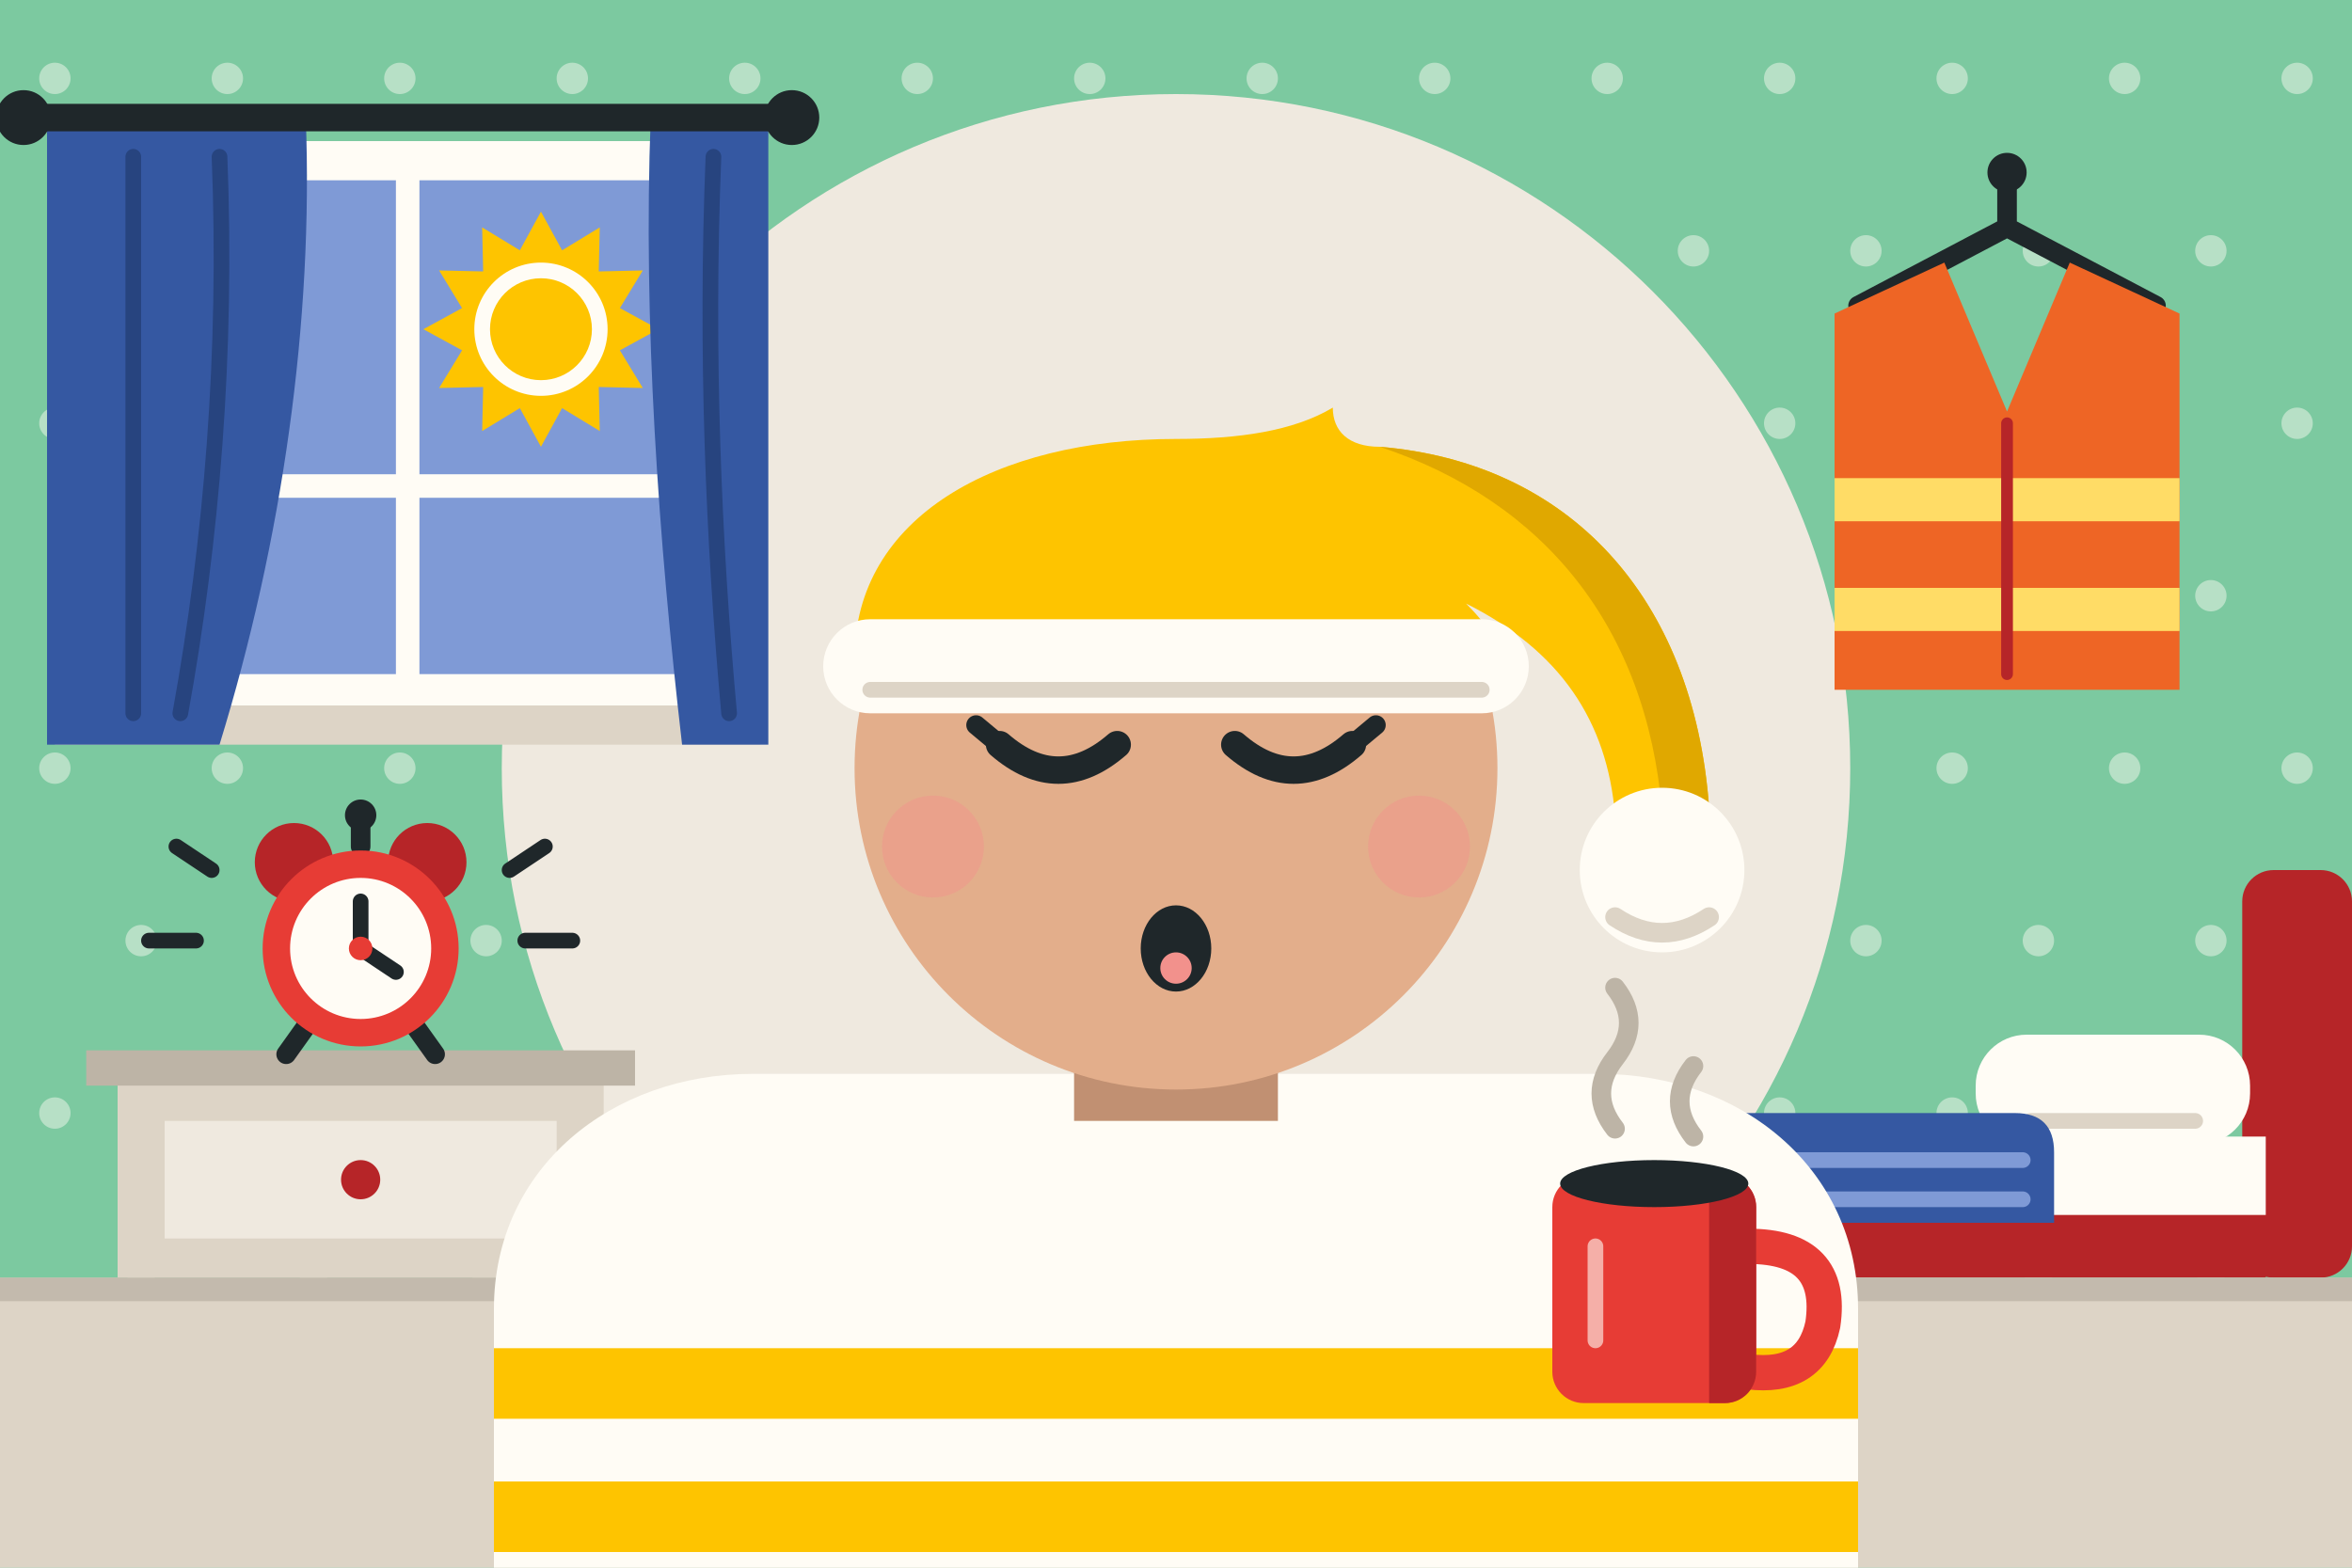
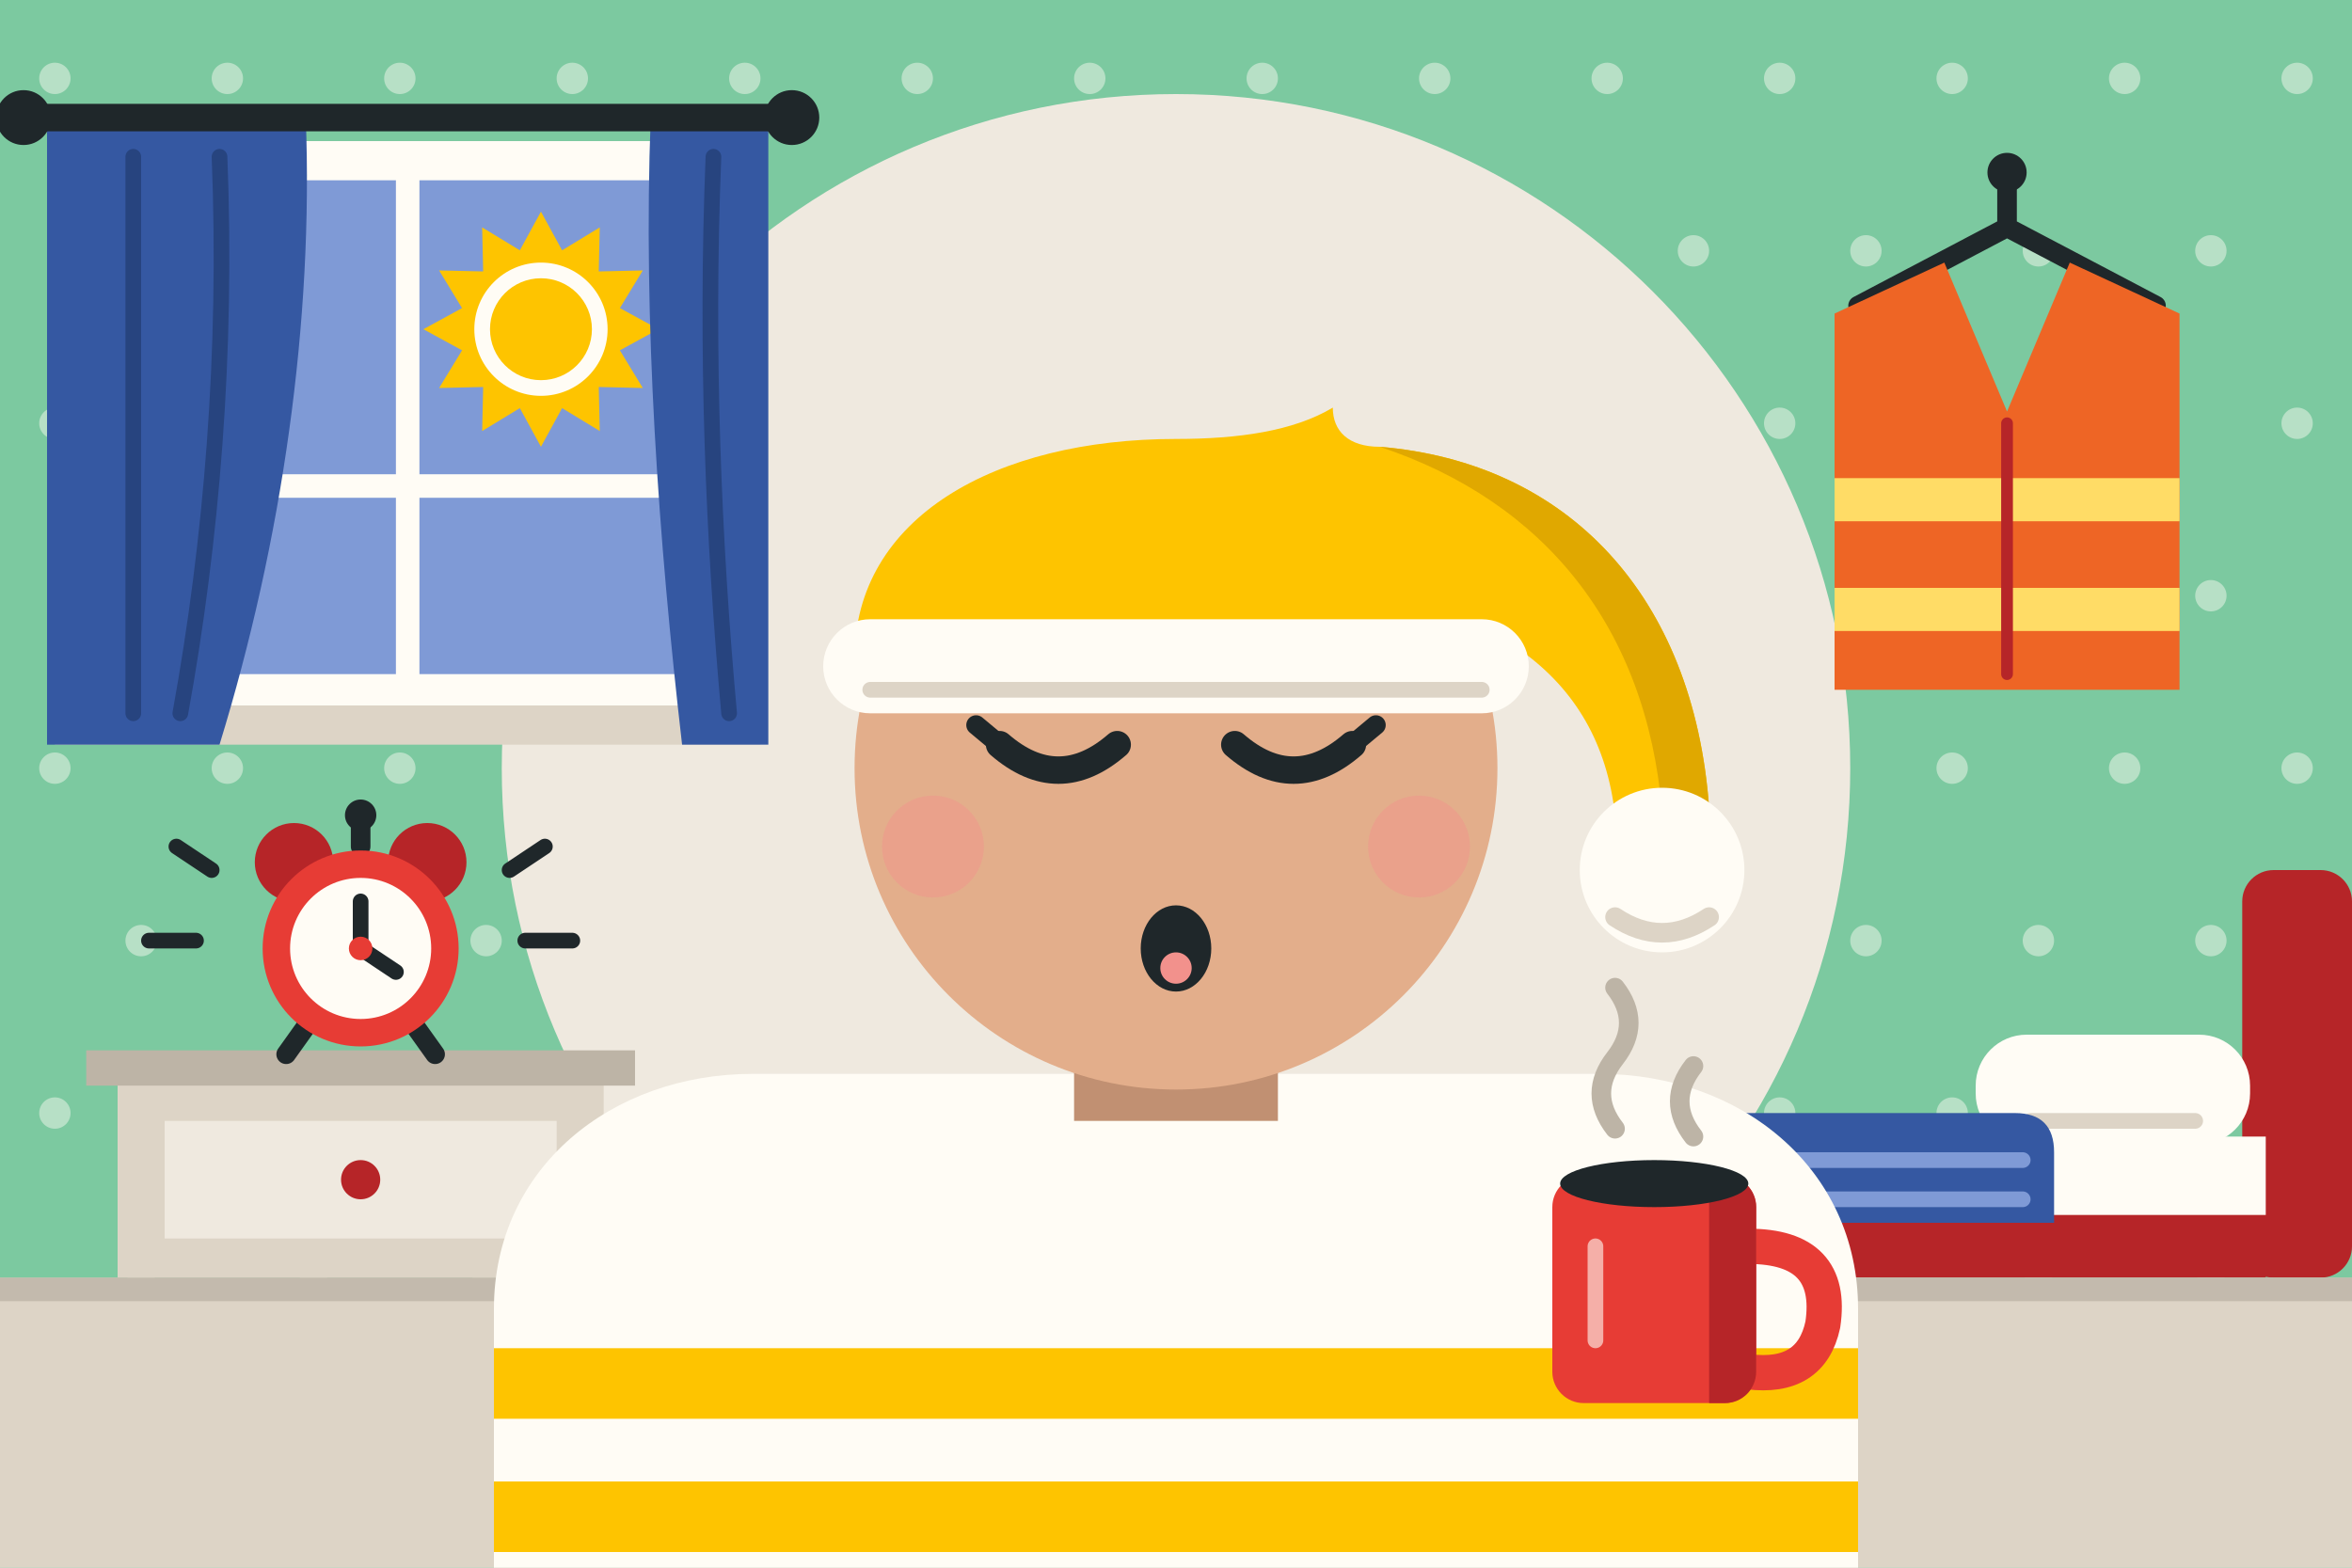
<svg xmlns="http://www.w3.org/2000/svg" viewBox="0 0 600 400">
  <rect x="0" y="0" width="600" height="400" fill="#7cc9a0" />
-   <circle cx="14" cy="20" r="4" fill="#fffcf5" opacity="0.45" />
-   <circle cx="58" cy="20" r="4" fill="#fffcf5" opacity="0.45" />
-   <circle cx="102" cy="20" r="4" fill="#fffcf5" opacity="0.45" />
-   <circle cx="146" cy="20" r="4" fill="#fffcf5" opacity="0.45" />
-   <circle cx="190" cy="20" r="4" fill="#fffcf5" opacity="0.45" />
-   <circle cx="234" cy="20" r="4" fill="#fffcf5" opacity="0.45" />
-   <circle cx="278" cy="20" r="4" fill="#fffcf5" opacity="0.45" />
-   <circle cx="322" cy="20" r="4" fill="#fffcf5" opacity="0.45" />
-   <circle cx="366" cy="20" r="4" fill="#fffcf5" opacity="0.45" />
-   <circle cx="410" cy="20" r="4" fill="#fffcf5" opacity="0.45" />
-   <circle cx="454" cy="20" r="4" fill="#fffcf5" opacity="0.45" />
-   <circle cx="498" cy="20" r="4" fill="#fffcf5" opacity="0.45" />
-   <circle cx="542" cy="20" r="4" fill="#fffcf5" opacity="0.45" />
-   <circle cx="586" cy="20" r="4" fill="#fffcf5" opacity="0.45" />
-   <circle cx="36" cy="64" r="4" fill="#fffcf5" opacity="0.45" />
-   <circle cx="80" cy="64" r="4" fill="#fffcf5" opacity="0.45" />
-   <circle cx="124" cy="64" r="4" fill="#fffcf5" opacity="0.45" />
-   <circle cx="168" cy="64" r="4" fill="#fffcf5" opacity="0.45" />
-   <circle cx="212" cy="64" r="4" fill="#fffcf5" opacity="0.45" />
-   <circle cx="256" cy="64" r="4" fill="#fffcf5" opacity="0.45" />
-   <circle cx="300" cy="64" r="4" fill="#fffcf5" opacity="0.45" />
-   <circle cx="344" cy="64" r="4" fill="#fffcf5" opacity="0.45" />
-   <circle cx="388" cy="64" r="4" fill="#fffcf5" opacity="0.45" />
-   <circle cx="432" cy="64" r="4" fill="#fffcf5" opacity="0.45" />
-   <circle cx="476" cy="64" r="4" fill="#fffcf5" opacity="0.45" />
-   <circle cx="520" cy="64" r="4" fill="#fffcf5" opacity="0.45" />
-   <circle cx="564" cy="64" r="4" fill="#fffcf5" opacity="0.45" />
-   <circle cx="608" cy="64" r="4" fill="#fffcf5" opacity="0.45" />
-   <circle cx="14" cy="108" r="4" fill="#fffcf5" opacity="0.45" />
-   <circle cx="58" cy="108" r="4" fill="#fffcf5" opacity="0.45" />
-   <circle cx="102" cy="108" r="4" fill="#fffcf5" opacity="0.45" />
-   <circle cx="146" cy="108" r="4" fill="#fffcf5" opacity="0.45" />
-   <circle cx="190" cy="108" r="4" fill="#fffcf5" opacity="0.45" />
-   <circle cx="234" cy="108" r="4" fill="#fffcf5" opacity="0.45" />
-   <circle cx="278" cy="108" r="4" fill="#fffcf5" opacity="0.45" />
-   <circle cx="322" cy="108" r="4" fill="#fffcf5" opacity="0.45" />
-   <circle cx="366" cy="108" r="4" fill="#fffcf5" opacity="0.45" />
-   <circle cx="410" cy="108" r="4" fill="#fffcf5" opacity="0.45" />
-   <circle cx="454" cy="108" r="4" fill="#fffcf5" opacity="0.45" />
-   <circle cx="498" cy="108" r="4" fill="#fffcf5" opacity="0.45" />
-   <circle cx="542" cy="108" r="4" fill="#fffcf5" opacity="0.45" />
-   <circle cx="586" cy="108" r="4" fill="#fffcf5" opacity="0.45" />
-   <circle cx="36" cy="152" r="4" fill="#fffcf5" opacity="0.45" />
-   <circle cx="80" cy="152" r="4" fill="#fffcf5" opacity="0.45" />
-   <circle cx="124" cy="152" r="4" fill="#fffcf5" opacity="0.45" />
-   <circle cx="168" cy="152" r="4" fill="#fffcf5" opacity="0.45" />
-   <circle cx="212" cy="152" r="4" fill="#fffcf5" opacity="0.45" />
-   <circle cx="256" cy="152" r="4" fill="#fffcf5" opacity="0.45" />
-   <circle cx="300" cy="152" r="4" fill="#fffcf5" opacity="0.45" />
-   <circle cx="344" cy="152" r="4" fill="#fffcf5" opacity="0.45" />
-   <circle cx="388" cy="152" r="4" fill="#fffcf5" opacity="0.45" />
-   <circle cx="432" cy="152" r="4" fill="#fffcf5" opacity="0.45" />
-   <circle cx="476" cy="152" r="4" fill="#fffcf5" opacity="0.45" />
-   <circle cx="520" cy="152" r="4" fill="#fffcf5" opacity="0.45" />
-   <circle cx="564" cy="152" r="4" fill="#fffcf5" opacity="0.45" />
-   <circle cx="608" cy="152" r="4" fill="#fffcf5" opacity="0.45" />
-   <circle cx="14" cy="196" r="4" fill="#fffcf5" opacity="0.45" />
-   <circle cx="58" cy="196" r="4" fill="#fffcf5" opacity="0.45" />
-   <circle cx="102" cy="196" r="4" fill="#fffcf5" opacity="0.45" />
-   <circle cx="146" cy="196" r="4" fill="#fffcf5" opacity="0.45" />
-   <circle cx="190" cy="196" r="4" fill="#fffcf5" opacity="0.45" />
-   <circle cx="234" cy="196" r="4" fill="#fffcf5" opacity="0.45" />
-   <circle cx="278" cy="196" r="4" fill="#fffcf5" opacity="0.45" />
-   <circle cx="322" cy="196" r="4" fill="#fffcf5" opacity="0.45" />
-   <circle cx="366" cy="196" r="4" fill="#fffcf5" opacity="0.45" />
-   <circle cx="410" cy="196" r="4" fill="#fffcf5" opacity="0.45" />
-   <circle cx="454" cy="196" r="4" fill="#fffcf5" opacity="0.45" />
-   <circle cx="498" cy="196" r="4" fill="#fffcf5" opacity="0.45" />
-   <circle cx="542" cy="196" r="4" fill="#fffcf5" opacity="0.45" />
-   <circle cx="586" cy="196" r="4" fill="#fffcf5" opacity="0.45" />
-   <circle cx="36" cy="240" r="4" fill="#fffcf5" opacity="0.45" />
-   <circle cx="80" cy="240" r="4" fill="#fffcf5" opacity="0.45" />
-   <circle cx="124" cy="240" r="4" fill="#fffcf5" opacity="0.45" />
-   <circle cx="168" cy="240" r="4" fill="#fffcf5" opacity="0.45" />
-   <circle cx="212" cy="240" r="4" fill="#fffcf5" opacity="0.45" />
-   <circle cx="256" cy="240" r="4" fill="#fffcf5" opacity="0.45" />
-   <circle cx="300" cy="240" r="4" fill="#fffcf5" opacity="0.45" />
-   <circle cx="344" cy="240" r="4" fill="#fffcf5" opacity="0.45" />
-   <circle cx="388" cy="240" r="4" fill="#fffcf5" opacity="0.45" />
-   <circle cx="432" cy="240" r="4" fill="#fffcf5" opacity="0.45" />
-   <circle cx="476" cy="240" r="4" fill="#fffcf5" opacity="0.45" />
-   <circle cx="520" cy="240" r="4" fill="#fffcf5" opacity="0.45" />
-   <circle cx="564" cy="240" r="4" fill="#fffcf5" opacity="0.45" />
-   <circle cx="608" cy="240" r="4" fill="#fffcf5" opacity="0.45" />
-   <circle cx="14" cy="284" r="4" fill="#fffcf5" opacity="0.45" />
-   <circle cx="58" cy="284" r="4" fill="#fffcf5" opacity="0.45" />
-   <circle cx="102" cy="284" r="4" fill="#fffcf5" opacity="0.45" />
-   <circle cx="146" cy="284" r="4" fill="#fffcf5" opacity="0.45" />
-   <circle cx="190" cy="284" r="4" fill="#fffcf5" opacity="0.45" />
-   <circle cx="234" cy="284" r="4" fill="#fffcf5" opacity="0.45" />
-   <circle cx="278" cy="284" r="4" fill="#fffcf5" opacity="0.45" />
-   <circle cx="322" cy="284" r="4" fill="#fffcf5" opacity="0.45" />
-   <circle cx="366" cy="284" r="4" fill="#fffcf5" opacity="0.45" />
-   <circle cx="410" cy="284" r="4" fill="#fffcf5" opacity="0.45" />
-   <circle cx="454" cy="284" r="4" fill="#fffcf5" opacity="0.45" />
-   <circle cx="498" cy="284" r="4" fill="#fffcf5" opacity="0.45" />
-   <circle cx="542" cy="284" r="4" fill="#fffcf5" opacity="0.45" />
-   <circle cx="586" cy="284" r="4" fill="#fffcf5" opacity="0.45" />
-   <circle cx="36" cy="328" r="4" fill="#fffcf5" opacity="0.45" />
-   <circle cx="80" cy="328" r="4" fill="#fffcf5" opacity="0.45" />
-   <circle cx="124" cy="328" r="4" fill="#fffcf5" opacity="0.45" />
-   <circle cx="168" cy="328" r="4" fill="#fffcf5" opacity="0.45" />
-   <circle cx="212" cy="328" r="4" fill="#fffcf5" opacity="0.45" />
-   <circle cx="256" cy="328" r="4" fill="#fffcf5" opacity="0.45" />
-   <circle cx="300" cy="328" r="4" fill="#fffcf5" opacity="0.45" />
-   <circle cx="344" cy="328" r="4" fill="#fffcf5" opacity="0.45" />
-   <circle cx="388" cy="328" r="4" fill="#fffcf5" opacity="0.45" />
-   <circle cx="432" cy="328" r="4" fill="#fffcf5" opacity="0.45" />
-   <circle cx="476" cy="328" r="4" fill="#fffcf5" opacity="0.45" />
-   <circle cx="520" cy="328" r="4" fill="#fffcf5" opacity="0.45" />
-   <circle cx="564" cy="328" r="4" fill="#fffcf5" opacity="0.45" />
-   <circle cx="608" cy="328" r="4" fill="#fffcf5" opacity="0.45" />
+   <path d="M10 20a4 4 0 1 0 8 0a4 4 0 1 0-8 0zM54 20a4 4 0 1 0 8 0a4 4 0 1 0-8 0zM98 20a4 4 0 1 0 8 0a4 4 0 1 0-8 0zM142 20a4 4 0 1 0 8 0a4 4 0 1 0-8 0zM186 20a4 4 0 1 0 8 0a4 4 0 1 0-8 0zM230 20a4 4 0 1 0 8 0a4 4 0 1 0-8 0zM274 20a4 4 0 1 0 8 0a4 4 0 1 0-8 0zM318 20a4 4 0 1 0 8 0a4 4 0 1 0-8 0zM362 20a4 4 0 1 0 8 0a4 4 0 1 0-8 0zM406 20a4 4 0 1 0 8 0a4 4 0 1 0-8 0zM450 20a4 4 0 1 0 8 0a4 4 0 1 0-8 0zM494 20a4 4 0 1 0 8 0a4 4 0 1 0-8 0zM538 20a4 4 0 1 0 8 0a4 4 0 1 0-8 0zM582 20a4 4 0 1 0 8 0a4 4 0 1 0-8 0zM32 64a4 4 0 1 0 8 0a4 4 0 1 0-8 0zM76 64a4 4 0 1 0 8 0a4 4 0 1 0-8 0zM120 64a4 4 0 1 0 8 0a4 4 0 1 0-8 0zM164 64a4 4 0 1 0 8 0a4 4 0 1 0-8 0zM208 64a4 4 0 1 0 8 0a4 4 0 1 0-8 0zM252 64a4 4 0 1 0 8 0a4 4 0 1 0-8 0zM296 64a4 4 0 1 0 8 0a4 4 0 1 0-8 0zM340 64a4 4 0 1 0 8 0a4 4 0 1 0-8 0zM384 64a4 4 0 1 0 8 0a4 4 0 1 0-8 0zM428 64a4 4 0 1 0 8 0a4 4 0 1 0-8 0zM472 64a4 4 0 1 0 8 0a4 4 0 1 0-8 0zM516 64a4 4 0 1 0 8 0a4 4 0 1 0-8 0zM560 64a4 4 0 1 0 8 0a4 4 0 1 0-8 0zM604 64a4 4 0 1 0 8 0a4 4 0 1 0-8 0zM10 108a4 4 0 1 0 8 0a4 4 0 1 0-8 0zM54 108a4 4 0 1 0 8 0a4 4 0 1 0-8 0zM98 108a4 4 0 1 0 8 0a4 4 0 1 0-8 0zM142 108a4 4 0 1 0 8 0a4 4 0 1 0-8 0zM186 108a4 4 0 1 0 8 0a4 4 0 1 0-8 0zM230 108a4 4 0 1 0 8 0a4 4 0 1 0-8 0zM274 108a4 4 0 1 0 8 0a4 4 0 1 0-8 0zM318 108a4 4 0 1 0 8 0a4 4 0 1 0-8 0zM362 108a4 4 0 1 0 8 0a4 4 0 1 0-8 0zM406 108a4 4 0 1 0 8 0a4 4 0 1 0-8 0zM450 108a4 4 0 1 0 8 0a4 4 0 1 0-8 0zM494 108a4 4 0 1 0 8 0a4 4 0 1 0-8 0zM538 108a4 4 0 1 0 8 0a4 4 0 1 0-8 0zM582 108a4 4 0 1 0 8 0a4 4 0 1 0-8 0zM32 152a4 4 0 1 0 8 0a4 4 0 1 0-8 0zM76 152a4 4 0 1 0 8 0a4 4 0 1 0-8 0zM120 152a4 4 0 1 0 8 0a4 4 0 1 0-8 0zM164 152a4 4 0 1 0 8 0a4 4 0 1 0-8 0zM208 152a4 4 0 1 0 8 0a4 4 0 1 0-8 0zM252 152a4 4 0 1 0 8 0a4 4 0 1 0-8 0zM296 152a4 4 0 1 0 8 0a4 4 0 1 0-8 0zM340 152a4 4 0 1 0 8 0a4 4 0 1 0-8 0zM384 152a4 4 0 1 0 8 0a4 4 0 1 0-8 0zM428 152a4 4 0 1 0 8 0a4 4 0 1 0-8 0zM472 152a4 4 0 1 0 8 0a4 4 0 1 0-8 0zM516 152a4 4 0 1 0 8 0a4 4 0 1 0-8 0zM560 152a4 4 0 1 0 8 0a4 4 0 1 0-8 0zM604 152a4 4 0 1 0 8 0a4 4 0 1 0-8 0zM10 196a4 4 0 1 0 8 0a4 4 0 1 0-8 0zM54 196a4 4 0 1 0 8 0a4 4 0 1 0-8 0zM98 196a4 4 0 1 0 8 0a4 4 0 1 0-8 0zM142 196a4 4 0 1 0 8 0a4 4 0 1 0-8 0zM186 196a4 4 0 1 0 8 0a4 4 0 1 0-8 0zM230 196a4 4 0 1 0 8 0a4 4 0 1 0-8 0zM274 196a4 4 0 1 0 8 0a4 4 0 1 0-8 0zM318 196a4 4 0 1 0 8 0a4 4 0 1 0-8 0zM362 196a4 4 0 1 0 8 0a4 4 0 1 0-8 0zM406 196a4 4 0 1 0 8 0a4 4 0 1 0-8 0zM450 196a4 4 0 1 0 8 0a4 4 0 1 0-8 0zM494 196a4 4 0 1 0 8 0a4 4 0 1 0-8 0zM538 196a4 4 0 1 0 8 0a4 4 0 1 0-8 0zM582 196a4 4 0 1 0 8 0a4 4 0 1 0-8 0zM32 240a4 4 0 1 0 8 0a4 4 0 1 0-8 0zM76 240a4 4 0 1 0 8 0a4 4 0 1 0-8 0zM120 240a4 4 0 1 0 8 0a4 4 0 1 0-8 0zM164 240a4 4 0 1 0 8 0a4 4 0 1 0-8 0zM208 240a4 4 0 1 0 8 0a4 4 0 1 0-8 0zM252 240a4 4 0 1 0 8 0a4 4 0 1 0-8 0zM296 240a4 4 0 1 0 8 0a4 4 0 1 0-8 0zM340 240a4 4 0 1 0 8 0a4 4 0 1 0-8 0zM384 240a4 4 0 1 0 8 0a4 4 0 1 0-8 0zM428 240a4 4 0 1 0 8 0a4 4 0 1 0-8 0zM472 240a4 4 0 1 0 8 0a4 4 0 1 0-8 0zM516 240a4 4 0 1 0 8 0a4 4 0 1 0-8 0zM560 240a4 4 0 1 0 8 0a4 4 0 1 0-8 0zM604 240a4 4 0 1 0 8 0a4 4 0 1 0-8 0zM10 284a4 4 0 1 0 8 0a4 4 0 1 0-8 0zM54 284a4 4 0 1 0 8 0a4 4 0 1 0-8 0zM98 284a4 4 0 1 0 8 0a4 4 0 1 0-8 0zM142 284a4 4 0 1 0 8 0a4 4 0 1 0-8 0zM186 284a4 4 0 1 0 8 0a4 4 0 1 0-8 0zM230 284a4 4 0 1 0 8 0a4 4 0 1 0-8 0zM274 284a4 4 0 1 0 8 0a4 4 0 1 0-8 0zM318 284a4 4 0 1 0 8 0a4 4 0 1 0-8 0zM362 284a4 4 0 1 0 8 0a4 4 0 1 0-8 0zM406 284a4 4 0 1 0 8 0a4 4 0 1 0-8 0zM450 284a4 4 0 1 0 8 0a4 4 0 1 0-8 0zM494 284a4 4 0 1 0 8 0a4 4 0 1 0-8 0zM538 284a4 4 0 1 0 8 0a4 4 0 1 0-8 0zM582 284a4 4 0 1 0 8 0a4 4 0 1 0-8 0zM32 328a4 4 0 1 0 8 0a4 4 0 1 0-8 0zM76 328a4 4 0 1 0 8 0a4 4 0 1 0-8 0zM120 328a4 4 0 1 0 8 0a4 4 0 1 0-8 0zM164 328a4 4 0 1 0 8 0a4 4 0 1 0-8 0zM208 328a4 4 0 1 0 8 0a4 4 0 1 0-8 0zM252 328a4 4 0 1 0 8 0a4 4 0 1 0-8 0zM296 328a4 4 0 1 0 8 0a4 4 0 1 0-8 0zM340 328a4 4 0 1 0 8 0a4 4 0 1 0-8 0zM384 328a4 4 0 1 0 8 0a4 4 0 1 0-8 0zM428 328a4 4 0 1 0 8 0a4 4 0 1 0-8 0zM472 328a4 4 0 1 0 8 0a4 4 0 1 0-8 0zM516 328a4 4 0 1 0 8 0a4 4 0 1 0-8 0zM560 328a4 4 0 1 0 8 0a4 4 0 1 0-8 0zM604 328a4 4 0 1 0 8 0a4 4 0 1 0-8 0z" fill="#fffcf5" opacity="0.45" />
  <circle cx="300" cy="196" r="172" fill="#efe9df" />
  <rect x="22" y="36" width="164" height="146" fill="#fffcf5" />
  <rect x="32" y="46" width="144" height="126" fill="#7f9ad6" />
  <g transform="translate(138 84) scale(0.2542) translate(-410 -100)">
    <path d="M410 -18L431.2 20.8L469 -2.2L468 42L512.2 41L489.2 78.8L528 100L489.2 121.2L512.2 159L468 158L469 202.2L431.2 179.2L410 218L388.8 179.2L351 202.2L352 158L307.8 159L330.8 121.2L292 100L330.8 78.8L307.8 41L352 42L351 -2.2L388.8 20.8Z" fill="#fec400" />
  </g>
  <circle cx="138" cy="84" r="17" fill="#fffcf5" />
  <circle cx="138" cy="84" r="13" fill="#fec400" />
  <path d="M104 46v126M32 124h144" fill="none" stroke="#fffcf5" stroke-width="6" stroke-linecap="round" stroke-linejoin="round" />
  <rect x="14" y="180" width="180" height="10" fill="#ddd4c6" />
  <path d="M12 30h66c2 52-6 108-22 160H12z" fill="#3558a2" />
  <path d="M34 40v142M56 40c2 50-2 98-10 142" fill="none" stroke="#27447f" stroke-width="4" stroke-linecap="round" stroke-linejoin="round" />
  <path d="M196 30h-30c-2 52 2 108 8 160h22z" fill="#3558a2" />
  <path d="M182 40c-2 50 0 98 4 142" fill="none" stroke="#27447f" stroke-width="4" stroke-linecap="round" stroke-linejoin="round" />
  <path d="M6 30H202" fill="none" stroke="#1f272a" stroke-width="7" stroke-linecap="round" stroke-linejoin="round" />
  <circle cx="6" cy="30" r="7" fill="#1f272a" />
  <circle cx="202" cy="30" r="7" fill="#1f272a" />
  <rect x="30" y="276" width="124" height="50" fill="#ddd4c6" />
  <rect x="22" y="268" width="140" height="9" fill="#bdb4a6" />
  <rect x="42" y="286" width="100" height="30" fill="#efe9df" />
  <circle cx="92" cy="301" r="5" fill="#b62528" />
  <path d="M78 262l-5 7M106 262l5 7" fill="none" stroke="#1f272a" stroke-width="5" stroke-linecap="round" stroke-linejoin="round" />
  <circle cx="75" cy="220" r="10" fill="#b62528" />
  <circle cx="109" cy="220" r="10" fill="#b62528" />
  <path d="M92 216v-6" fill="none" stroke="#1f272a" stroke-width="5" stroke-linecap="round" stroke-linejoin="round" />
  <circle cx="92" cy="208" r="4" fill="#1f272a" />
  <circle cx="92" cy="242" r="25" fill="#e73c35" />
  <circle cx="92" cy="242" r="18" fill="#fffcf5" />
  <path d="M92 242v-12M92 242l9 6" fill="none" stroke="#1f272a" stroke-width="4" stroke-linecap="round" stroke-linejoin="round" />
  <circle cx="92" cy="242" r="3" fill="#e73c35" />
  <path d="M54 222l-9-6M50 240H38M130 222l9-6M134 240h12" fill="none" stroke="#1f272a" stroke-width="4" stroke-linecap="round" stroke-linejoin="round" />
  <circle cx="512" cy="44" r="5" fill="#1f272a" />
  <path d="M512 48v10M474 78L512 58L550 78" fill="none" stroke="#1f272a" stroke-width="5" stroke-linecap="round" stroke-linejoin="round" />
  <path d="M468 80l28-13 16 38 16-38 28 13v96h-88z" fill="#ee6525" />
  <rect x="468" y="122" width="88" height="11" fill="#ffdc66" />
  <rect x="468" y="150" width="88" height="11" fill="#ffdc66" />
  <path d="M512 108v64" fill="none" stroke="#b62528" stroke-width="3" stroke-linecap="round" stroke-linejoin="round" />
  <rect x="572" y="222" width="28" height="104" rx="8" fill="#b62528" />
  <rect x="432" y="308" width="146" height="18" fill="#b62528" />
  <rect x="432" y="290" width="146" height="20" fill="#fffcf5" />
  <rect x="504" y="264" width="70" height="28" rx="13" fill="#fffcf5" />
  <path d="M518 286h42" fill="none" stroke="#ddd4c6" stroke-width="4" stroke-linecap="round" stroke-linejoin="round" />
  <path d="M432 284h82q10 0 10 10v18h-92z" fill="#3558a2" />
  <path d="M436 296h80M436 306h80" fill="none" stroke="#7f9ad6" stroke-width="4" stroke-linecap="round" stroke-linejoin="round" />
  <rect x="0" y="326" width="600" height="74" fill="#ddd4c6" />
  <rect x="0" y="326" width="600" height="6" fill="#bdb4a6" opacity="0.8" />
  <path d="M126 400v-66c0-36 30-60 66-60h216c36 0 66 24 66 60v66z" fill="#fffcf5" />
  <path d="M126 344h348v18H126zM126 378h348v18H126z" fill="#fec400" />
  <rect x="274" y="250" width="52" height="36" fill="#c19072" />
  <circle cx="300" cy="196" r="82" fill="#e3ae8b" />
  <circle cx="238" cy="216" r="13" fill="#f2918c" opacity="0.45" />
  <circle cx="362" cy="216" r="13" fill="#f2918c" opacity="0.45" />
-   <path d="M218 168C218 132 254 112 300 112C316 112 330 110 340 104C340 110 344 114 352 114C400 118 432 152 436 206L412 208C410 184 398 166 374 154C380 160 382 164 382 168Z" fill="#fec400" />
+   <path d="M218 168C218 132 254 112 300 112C316 112 330 110 340 104C340 110 344 114 352 114C400 118 432 152 436 206L412 208C410 190 402 176 388 166L382 168Z" fill="#fec400" />
  <path d="M352 114C400 118 432 152 436 206L424 207C420 160 394 128 352 114Z" fill="#e0a800" />
  <rect x="210" y="158" width="180" height="24" rx="12" fill="#fffcf5" />
  <path d="M222 176h156" fill="none" stroke="#ddd4c6" stroke-width="4" stroke-linecap="round" stroke-linejoin="round" />
  <circle cx="424" cy="222" r="21" fill="#fffcf5" />
  <path d="M412 234q12 8 24 0" fill="none" stroke="#ddd4c6" stroke-width="5" stroke-linecap="round" stroke-linejoin="round" />
  <path d="M255 190q15 13 30 0M315 190q15 13 30 0" fill="none" stroke="#1f272a" stroke-width="7" stroke-linecap="round" stroke-linejoin="round" />
  <path d="M255 190l-6-5M345 190l6-5" fill="none" stroke="#1f272a" stroke-width="5" stroke-linecap="round" stroke-linejoin="round" />
  <ellipse cx="300" cy="242" rx="9" ry="11" fill="#1f272a" />
  <ellipse cx="300" cy="247" rx="4" ry="4" fill="#f2918c" />
  <path d="M412 288q-7-9 0-18t0-18M432 290q-7-9 0-18" fill="none" stroke="#bdb4a6" stroke-width="5" stroke-linecap="round" stroke-linejoin="round" />
  <path d="M446 318q22 0 19 20q-3 14-19 12" fill="none" stroke="#e73c35" stroke-width="9" stroke-linecap="round" stroke-linejoin="round" />
  <rect x="396" y="300" width="52" height="58" rx="8" fill="#e73c35" />
  <path d="M436 300h4a8 8 0 0 1 8 8v42a8 8 0 0 1-8 8h-4z" fill="#b62528" />
  <ellipse cx="422" cy="302" rx="24" ry="6" fill="#1f272a" />
  <path d="M407 318v24" fill="none" stroke="#fffcf5" stroke-width="4" stroke-linecap="round" stroke-linejoin="round" opacity="0.6" />
</svg>
